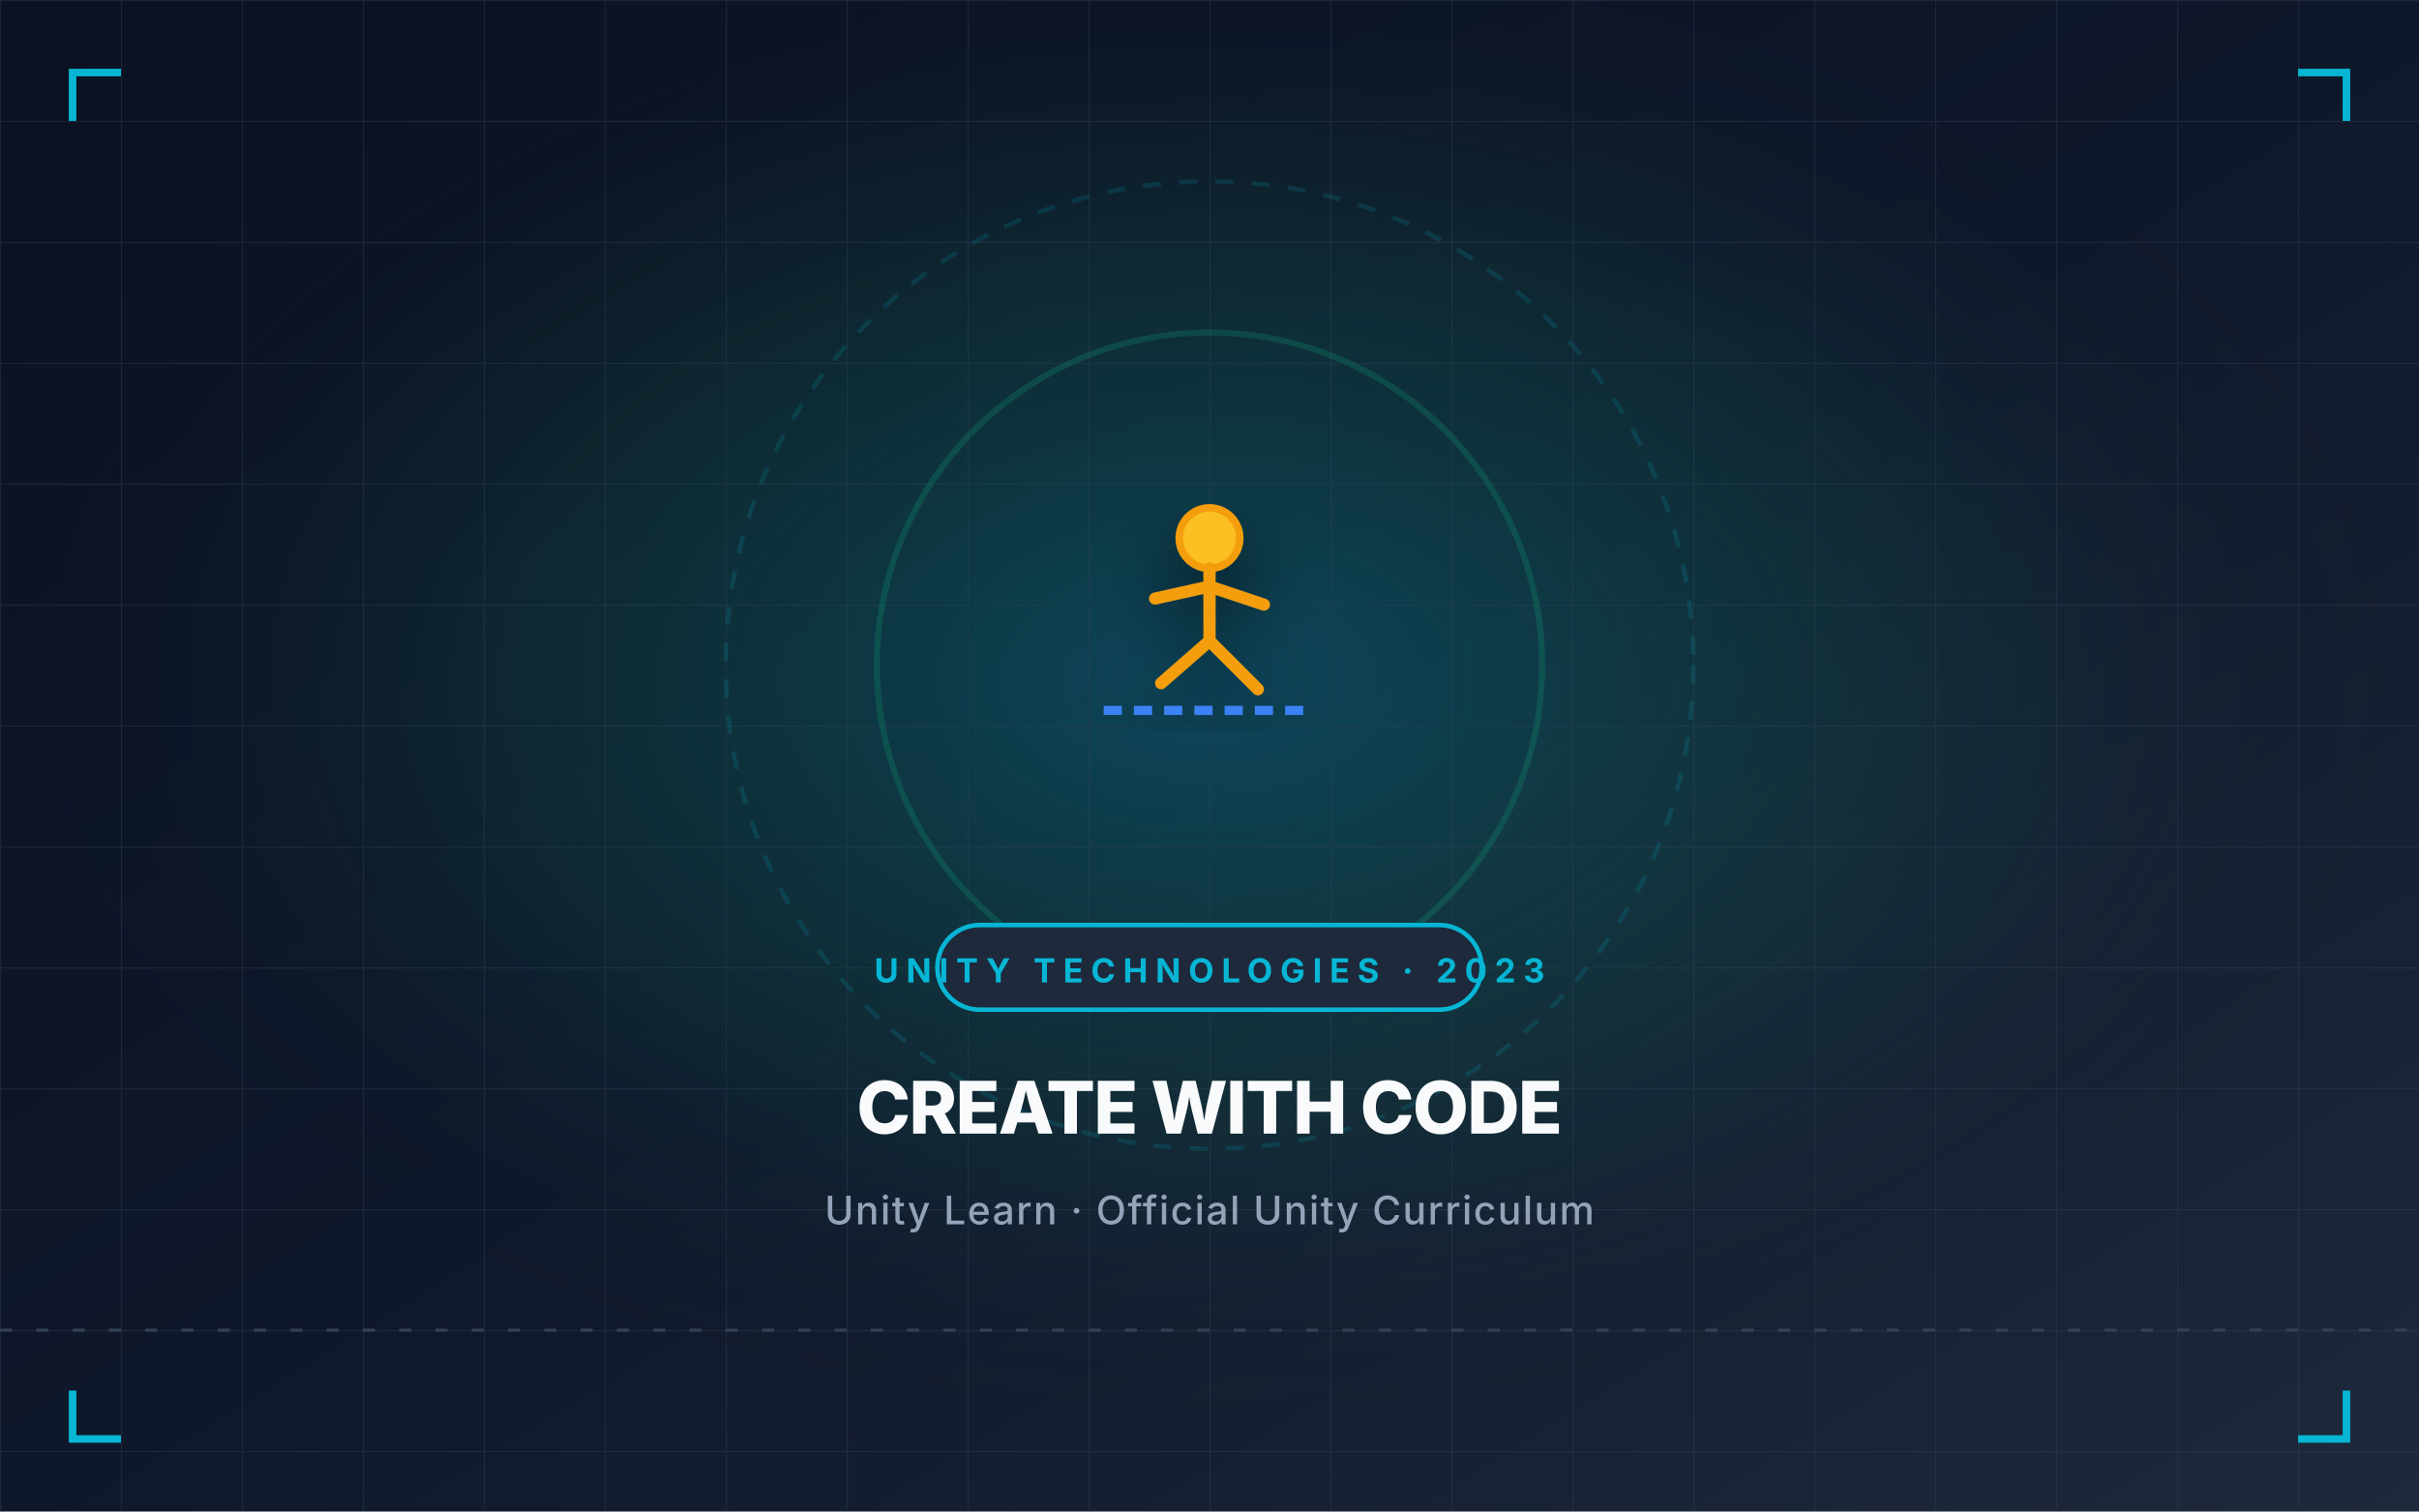
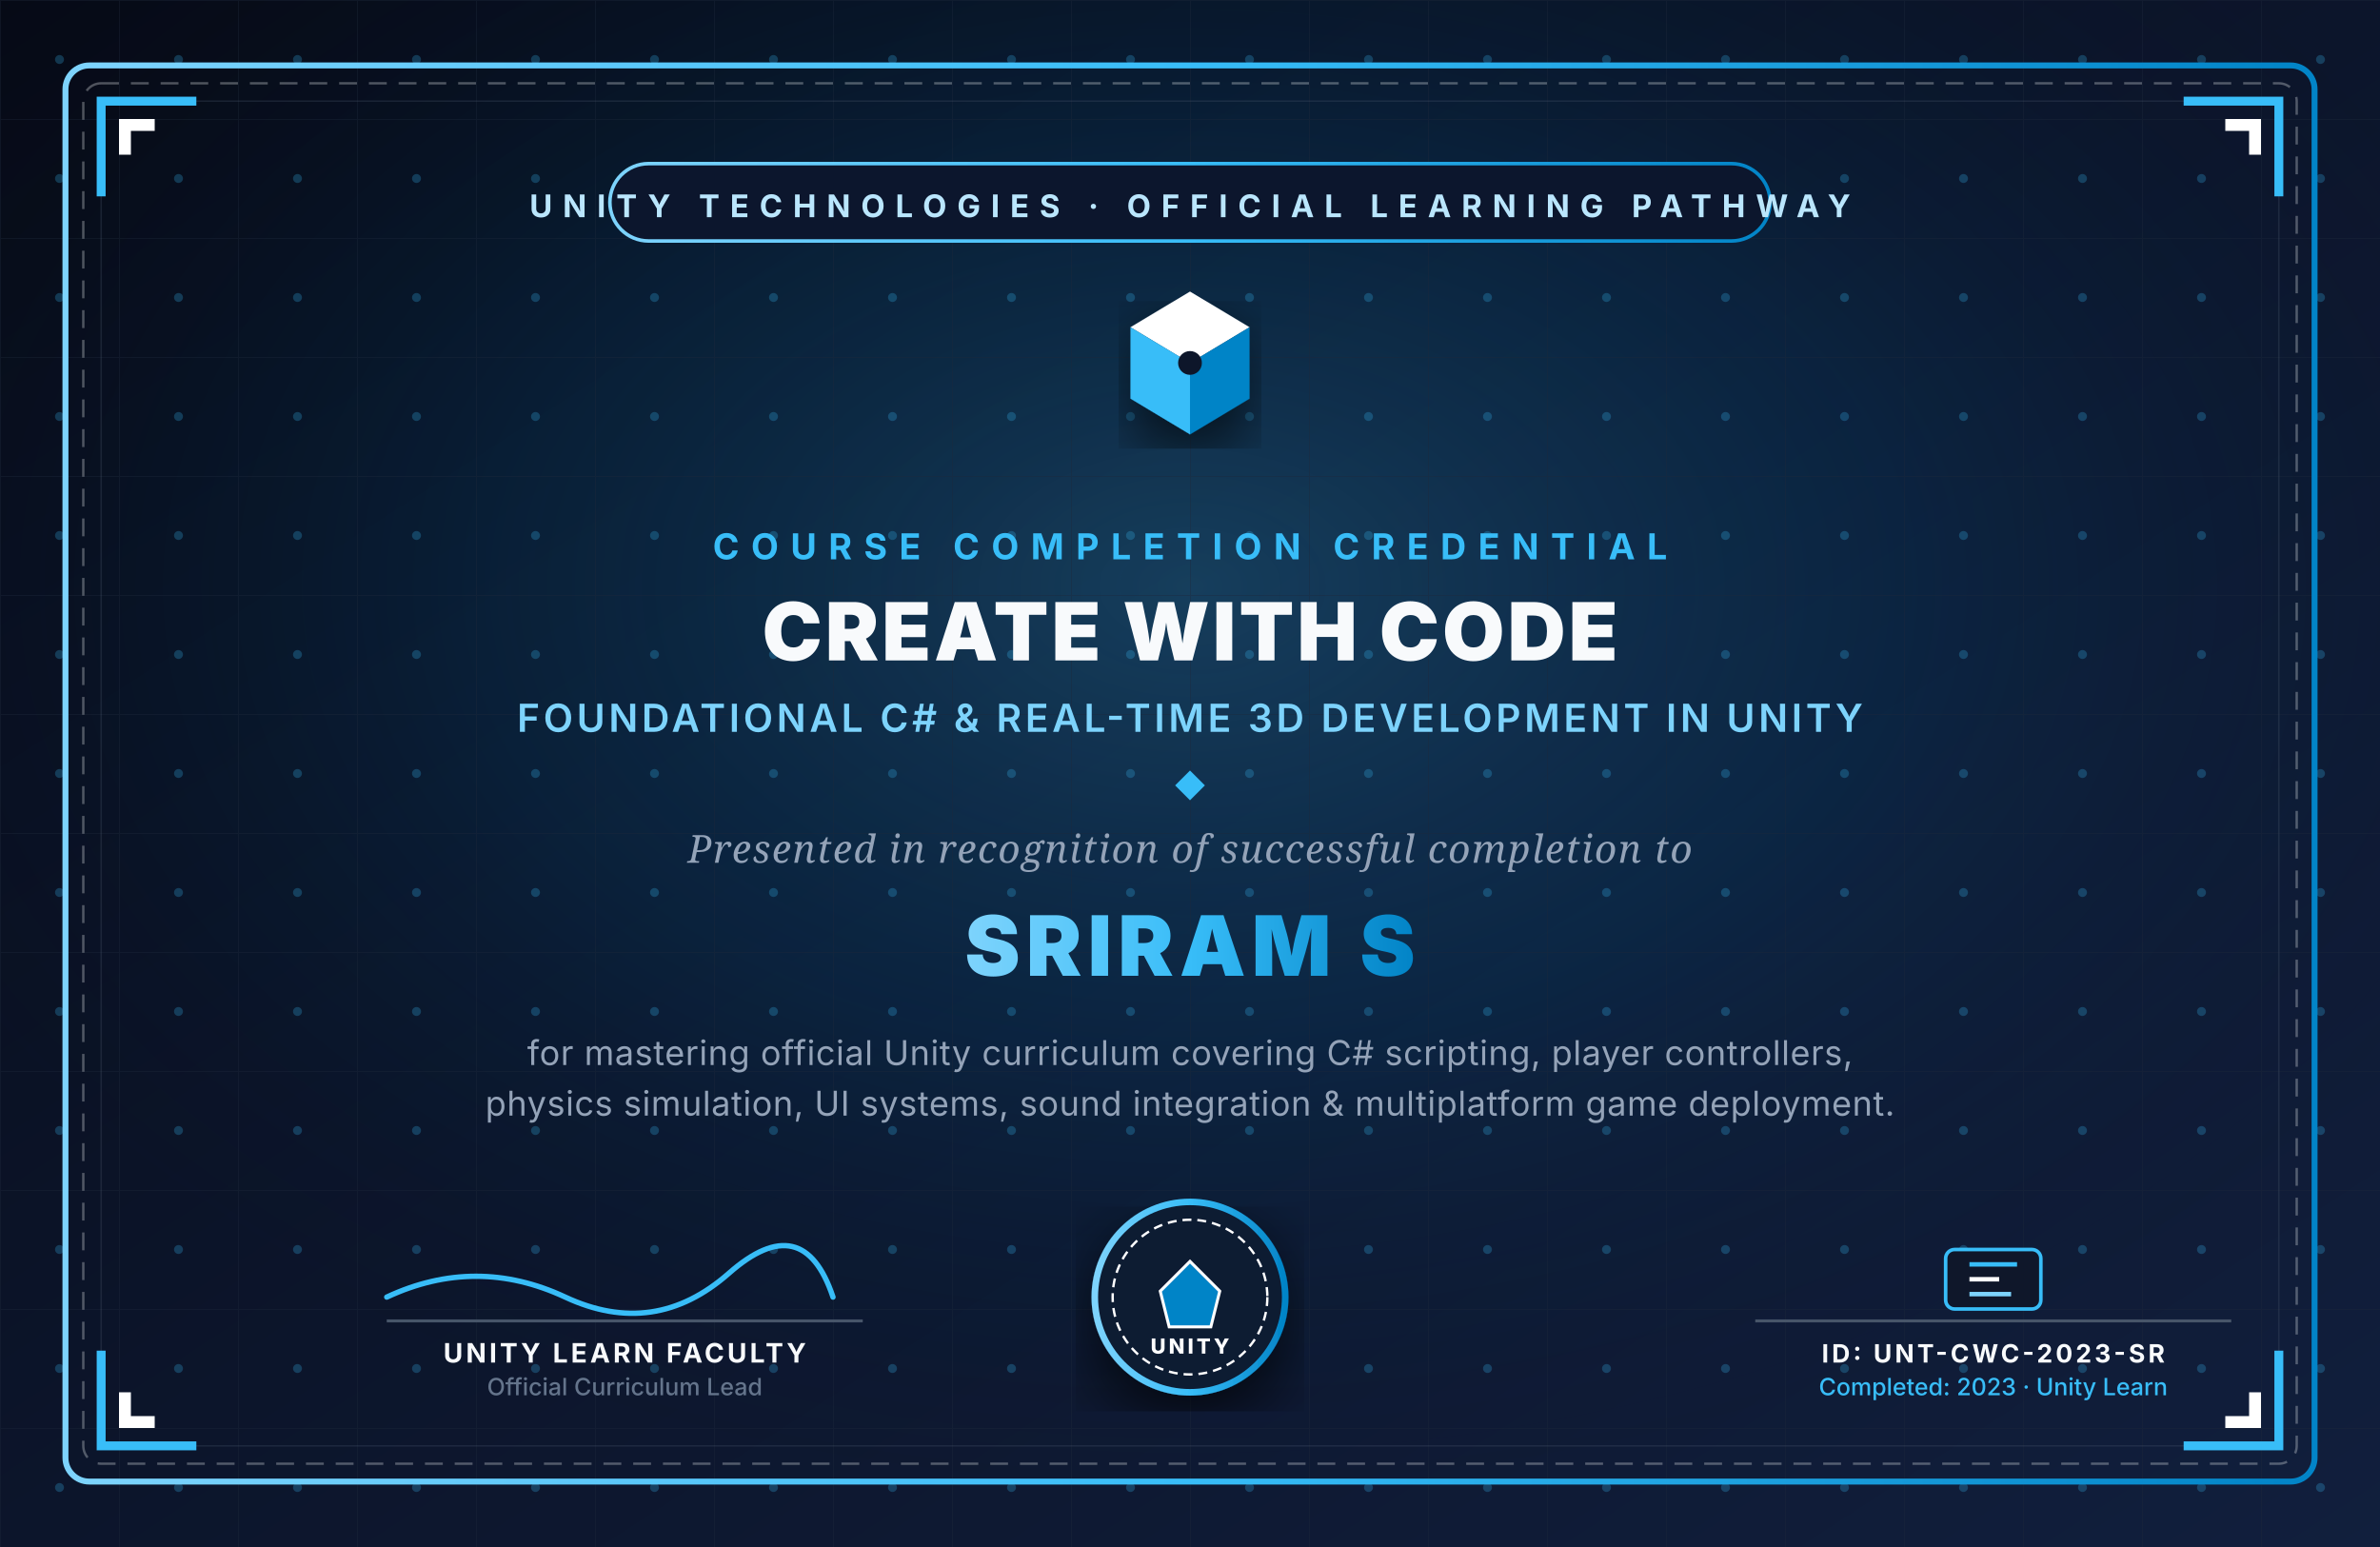
- <svg xmlns="http://www.w3.org/2000/svg" viewBox="0 0 800 500" width="100%" height="100%">
+ <svg xmlns="http://www.w3.org/2000/svg" viewBox="0 0 800 520" width="100%" height="100%">
  <defs>
-     <linearGradient id="bgGrad" x1="0%" y1="0%" x2="100%" y2="100%">
-       <stop offset="0%" stop-color="#0b1120" />
-       <stop offset="50%" stop-color="#0f172a" />
-       <stop offset="100%" stop-color="#1e293b" />
+     <linearGradient id="ut-bg" x1="0%" y1="0%" x2="100%" y2="100%">
+       <stop offset="0%" stop-color="#060a16" />
+       <stop offset="50%" stop-color="#0c152b" />
+       <stop offset="100%" stop-color="#111f3d" />
    </linearGradient>
-     <radialGradient id="glow" cx="50%" cy="45%" r="50%">
-       <stop offset="0%" stop-color="#06b6d4" stop-opacity="0.3" />
-       <stop offset="60%" stop-color="#10b981" stop-opacity="0.1" />
-       <stop offset="100%" stop-color="#0b1120" stop-opacity="0" />
+     <radialGradient id="ut-glow" cx="50%" cy="38%" r="60%">
+       <stop offset="0%" stop-color="#38bdf8" stop-opacity="0.25" />
+       <stop offset="50%" stop-color="#0284c7" stop-opacity="0.12" />
+       <stop offset="100%" stop-color="#060a16" stop-opacity="0" />
    </radialGradient>
-     <pattern id="grid" width="40" height="40" patternUnits="userSpaceOnUse">
-       <path d="M 40 0 L 0 0 0 40" fill="none" stroke="#334155" stroke-width="0.75" stroke-opacity="0.4" />
+     <linearGradient id="ut-cyan" x1="0%" y1="0%" x2="100%" y2="0%">
+       <stop offset="0%" stop-color="#7dd3fc" />
+       <stop offset="50%" stop-color="#38bdf8" />
+       <stop offset="100%" stop-color="#0284c7" />
+     </linearGradient>
+     <pattern id="ut-grid" width="40" height="40" patternUnits="userSpaceOnUse">
+       <path d="M 40 0 L 0 0 0 40" fill="none" stroke="#1e293b" stroke-width="0.6" stroke-opacity="0.4" />
+       <circle cx="20" cy="20" r="1.5" fill="#38bdf8" fill-opacity="0.25" />
    </pattern>
-     <filter id="shadow" x="-10%" y="-10%" width="120%" height="120%">
-       <feDropShadow dx="0" dy="8" stdDeviation="12" flood-color="#000000" flood-opacity="0.6" />
+     <filter id="ut-shadow" x="-10%" y="-10%" width="120%" height="120%">
+       <feDropShadow dx="0" dy="8" stdDeviation="12" flood-color="#000000" flood-opacity="0.75" />
    </filter>
  </defs>
-   <rect width="800" height="500" fill="url(#bgGrad)" />
-   <rect width="800" height="500" fill="url(#glow)" />
-   <rect width="800" height="500" fill="url(#grid)" />
-   <line x1="0" y1="440" x2="800" y2="440" stroke="#334155" stroke-width="1" stroke-dasharray="4,8" />
-   <circle cx="400" cy="220" r="160" fill="none" stroke="#06b6d4" stroke-opacity="0.15" stroke-width="1.5" stroke-dasharray="6,6" />
-   <circle cx="400" cy="220" r="110" fill="none" stroke="#10b981" stroke-opacity="0.2" stroke-width="2" />
-   <g transform="translate(400, 205)" filter="url(#shadow)">
-     <g transform="translate(-40, -45)">
-       <circle cx="40" cy="18" r="10" fill="#fbbf24" stroke="#f59e0b" stroke-width="2.5" />
-       <path d="M 40 28 L 40 52 L 56 68 M 40 52 L 24 66 M 22 38 L 40 34 L 58 40" fill="none" stroke="#f59e0b" stroke-width="4" stroke-linecap="round" stroke-linejoin="round" />
-       <line x1="5" y1="75" x2="75" y2="75" stroke="#3b82f6" stroke-width="3" stroke-dasharray="6,4" />
+   <rect width="800" height="520" fill="url(#ut-bg)" />
+   <rect width="800" height="520" fill="url(#ut-glow)" />
+   <rect width="800" height="520" fill="url(#ut-grid)" />
+   <rect x="22" y="22" width="756" height="476" rx="8" fill="none" stroke="url(#ut-cyan)" stroke-width="2" />
+   <rect x="28" y="28" width="744" height="464" rx="6" fill="none" stroke="#f8fafc" stroke-width="0.8" stroke-opacity="0.3" stroke-dasharray="6,4" />
+   <rect x="34" y="34" width="732" height="452" rx="4" fill="none" stroke="#475569" stroke-width="0.5" stroke-opacity="0.3" />
+   <g transform="translate(34, 34)">
+     <path d="M 0 32 L 0 0 L 32 0" fill="none" stroke="#38bdf8" stroke-width="3" />
+     <polygon points="6,6 18,6 18,10 10,10 10,18 6,18" fill="#ffffff" />
+   </g>
+   <g transform="translate(766, 34)">
+     <path d="M 0 32 L 0 0 L -32 0" fill="none" stroke="#38bdf8" stroke-width="3" />
+     <polygon points="-6,6 -18,6 -18,10 -10,10 -10,18 -6,18" fill="#ffffff" />
+   </g>
+   <g transform="translate(34, 486)">
+     <path d="M 0 -32 L 0 0 L 32 0" fill="none" stroke="#38bdf8" stroke-width="3" />
+     <polygon points="6,-6 18,-6 18,-10 10,-10 10,-18 6,-18" fill="#ffffff" />
+   </g>
+   <g transform="translate(766, 486)">
+     <path d="M 0 -32 L 0 0 L -32 0" fill="none" stroke="#38bdf8" stroke-width="3" />
+     <polygon points="-6,-6 -18,-6 -18,-10 -10,-10 -10,-18 -6,-18" fill="#ffffff" />
+   </g>
+   <g transform="translate(400, 68)" text-anchor="middle">
+     <rect x="-195" y="-13" width="390" height="26" rx="13" fill="#0c162d" stroke="url(#ut-cyan)" stroke-width="1.2" />
+     <text x="0" y="5" font-family="'Inter', -apple-system, sans-serif" font-size="10.5" font-weight="700" fill="#bae6fd" letter-spacing="3.5">
+       UNITY TECHNOLOGIES · OFFICIAL LEARNING PATHWAY
+     </text>
+   </g>
+   <g transform="translate(400, 122)" filter="url(#ut-shadow)">
+     <polygon points="0,-24 20,-12 0,0 -20,-12" fill="#ffffff" />
+     <polygon points="-20,-12 0,0 0,24 -20,12" fill="#38bdf8" />
+     <polygon points="20,-12 0,0 0,24 20,12" fill="#0284c7" />
+     <circle cx="0" cy="0" r="4" fill="#0f172a" />
+   </g>
+   <text x="400" y="188" font-family="'Inter', -apple-system, sans-serif" font-size="12" font-weight="700" fill="#38bdf8" text-anchor="middle" letter-spacing="4">
+     COURSE COMPLETION CREDENTIAL
+   </text>
+   <text x="400" y="222" font-family="'Inter', -apple-system, sans-serif" font-size="27" font-weight="900" fill="#f8fafc" text-anchor="middle" letter-spacing="1">
+     CREATE WITH CODE
+   </text>
+   <text x="400" y="246" font-family="'Inter', -apple-system, sans-serif" font-size="13" font-weight="600" fill="#7dd3fc" text-anchor="middle" letter-spacing="1.2">
+     FOUNDATIONAL C# &amp; REAL-TIME 3D DEVELOPMENT IN UNITY
+   </text>
+   <g transform="translate(400, 264)">
+     <line x1="-220" y1="0" x2="-20" y2="0" stroke="url(#ut-cyan)" stroke-width="1" stroke-opacity="0.6" />
+     <polygon points="0,-5 5,0 0,5 -5,0" fill="#38bdf8" />
+     <line x1="20" y1="0" x2="220" y2="0" stroke="url(#ut-cyan)" stroke-width="1" stroke-opacity="0.6" />
+   </g>
+   <text x="400" y="290" font-family="'Georgia', serif" font-size="13" font-style="italic" fill="#94a3b8" text-anchor="middle" letter-spacing="0.5">
+     Presented in recognition of successful completion to
+   </text>
+   <text x="400" y="328" font-family="'Inter', -apple-system, sans-serif" font-size="28" font-weight="900" fill="url(#ut-cyan)" text-anchor="middle" letter-spacing="2">
+     SRIRAM S
+   </text>
+   <text x="400" y="358" font-family="'Inter', -apple-system, sans-serif" font-size="11.5" font-weight="400" fill="#94a3b8" text-anchor="middle" letter-spacing="0.2">
+     for mastering official Unity curriculum covering C# scripting, player controllers,
+   </text>
+   <text x="400" y="375" font-family="'Inter', -apple-system, sans-serif" font-size="11.5" font-weight="400" fill="#94a3b8" text-anchor="middle" letter-spacing="0.2">
+     physics simulation, UI systems, sound integration &amp; multiplatform game deployment.
+   </text>
+   <g transform="translate(130, 420)">
+     <path d="M 0 16 Q 30 2, 60 16 T 115 8 T 150 16" fill="none" stroke="#38bdf8" stroke-width="1.8" stroke-linecap="round" />
+     <line x1="0" y1="24" x2="160" y2="24" stroke="#475569" stroke-width="1" />
+     <text x="80" y="38" font-family="'Inter', -apple-system, sans-serif" font-size="9" font-weight="700" fill="#f8fafc" text-anchor="middle" letter-spacing="1">UNITY LEARN FACULTY</text>
+     <text x="80" y="49" font-family="'Inter', -apple-system, sans-serif" font-size="8" font-weight="500" fill="#64748b" text-anchor="middle">Official Curriculum Lead</text>
+   </g>
+   <g transform="translate(400, 436)" filter="url(#ut-shadow)">
+     <circle cx="0" cy="0" r="32" fill="#0d1b33" stroke="url(#ut-cyan)" stroke-width="2.2" />
+     <circle cx="0" cy="0" r="26" fill="none" stroke="#ffffff" stroke-width="0.8" stroke-dasharray="3,2" />
+     <polygon points="0,-12 10,-2 7,10 -7,10 -10,-2" fill="#0284c7" stroke="#ffffff" stroke-width="1" />
+     <text x="0" y="19" font-family="'Inter', sans-serif" font-size="7" font-weight="800" fill="#ffffff" text-anchor="middle" letter-spacing="1">UNITY</text>
+   </g>
+   <g transform="translate(670, 420)" text-anchor="middle">
+     <g transform="translate(-16, 0)">
+       <rect x="0" y="0" width="32" height="20" rx="3" fill="#0f172a" stroke="#38bdf8" stroke-width="1.2" />
+       <line x1="8" y1="5" x2="24" y2="5" stroke="#38bdf8" stroke-width="1.5" />
+       <line x1="8" y1="10" x2="18" y2="10" stroke="#ffffff" stroke-width="1.5" />
+       <line x1="8" y1="15" x2="22" y2="15" stroke="#7dd3fc" stroke-width="1.5" />
    </g>
+     <line x1="-80" y1="24" x2="80" y2="24" stroke="#475569" stroke-width="1" />
+     <text x="0" y="38" font-family="'Inter', -apple-system, sans-serif" font-size="8.5" font-weight="700" fill="#f8fafc" letter-spacing="1">ID: UNT-CWC-2023-SR</text>
+     <text x="0" y="49" font-family="'Inter', -apple-system, sans-serif" font-size="8" font-weight="500" fill="#38bdf8">Completed: 2023 · Unity Learn</text>
  </g>
-   <g transform="translate(400, 320)">
-     <rect x="-90" y="-14" width="180" height="28" rx="14" fill="#1e293b" stroke="#06b6d4" stroke-width="1.5" />
-     <text x="0" y="5" font-family="'Inter', -apple-system, sans-serif" font-size="11" font-weight="700" fill="#06b6d4" text-anchor="middle" letter-spacing="2.5">UNITY TECHNOLOGIES · 2023</text>
-   </g>
-   <text x="400" y="375" font-family="'Inter', -apple-system, sans-serif" font-size="24" font-weight="800" fill="#f8fafc" text-anchor="middle" letter-spacing="-0.5">CREATE WITH CODE</text>
-   <text x="400" y="405" font-family="'Inter', -apple-system, sans-serif" font-size="13" font-weight="500" fill="#94a3b8" text-anchor="middle" letter-spacing="0.5">Unity Learn · Official Unity Curriculum</text>
-   <path d="M 24 40 L 24 24 L 40 24" fill="none" stroke="#06b6d4" stroke-width="2.5" />
-   <path d="M 776 40 L 776 24 L 760 24" fill="none" stroke="#06b6d4" stroke-width="2.5" />
-   <path d="M 24 460 L 24 476 L 40 476" fill="none" stroke="#06b6d4" stroke-width="2.5" />
-   <path d="M 776 460 L 776 476 L 760 476" fill="none" stroke="#06b6d4" stroke-width="2.5" />
</svg>
